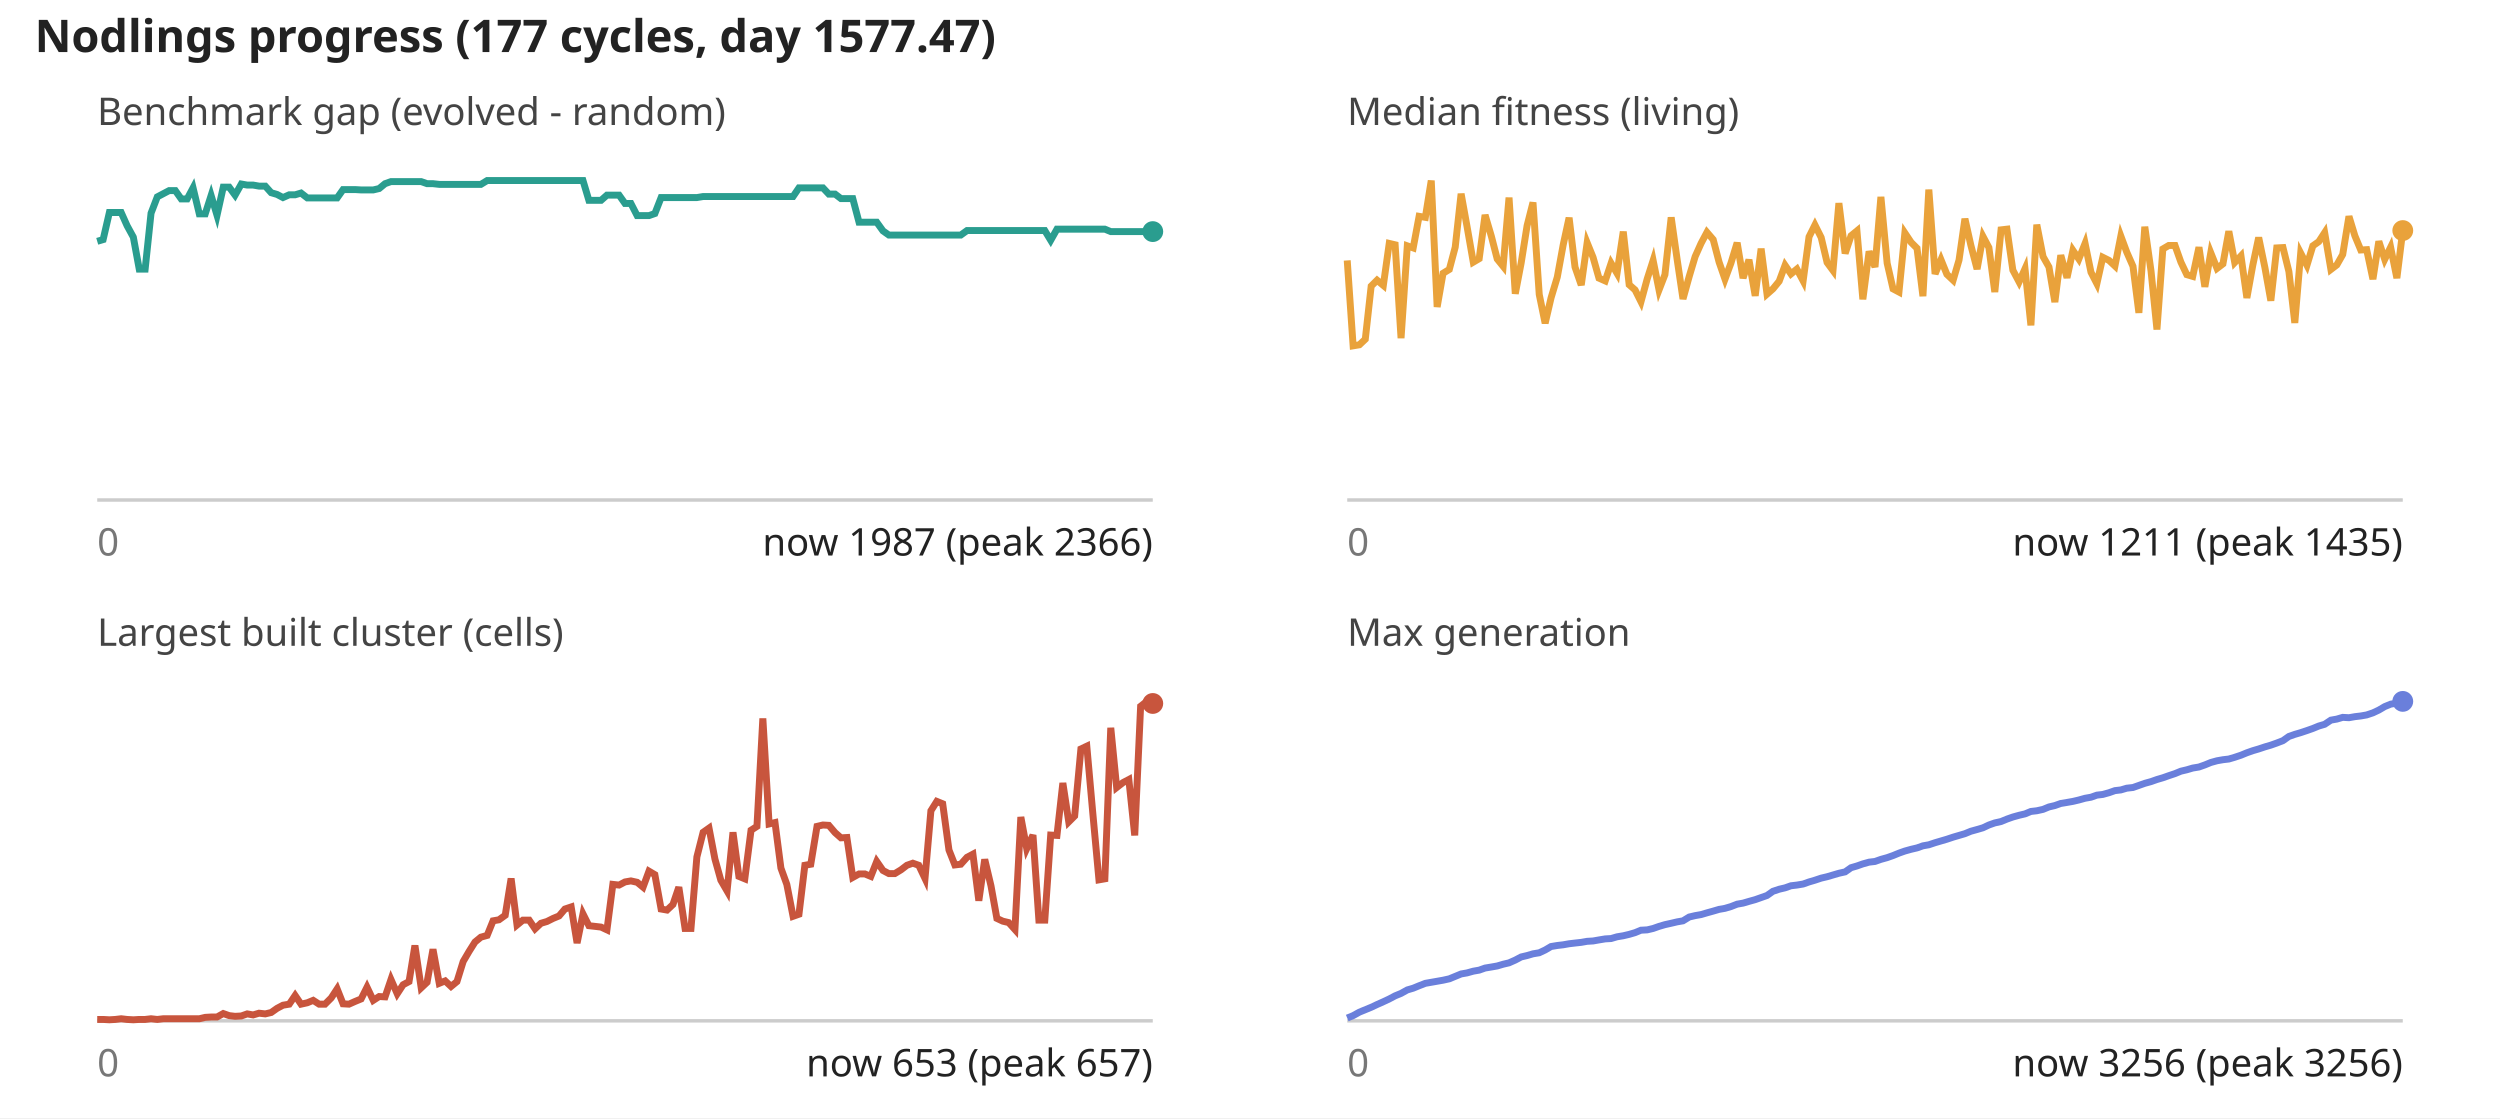
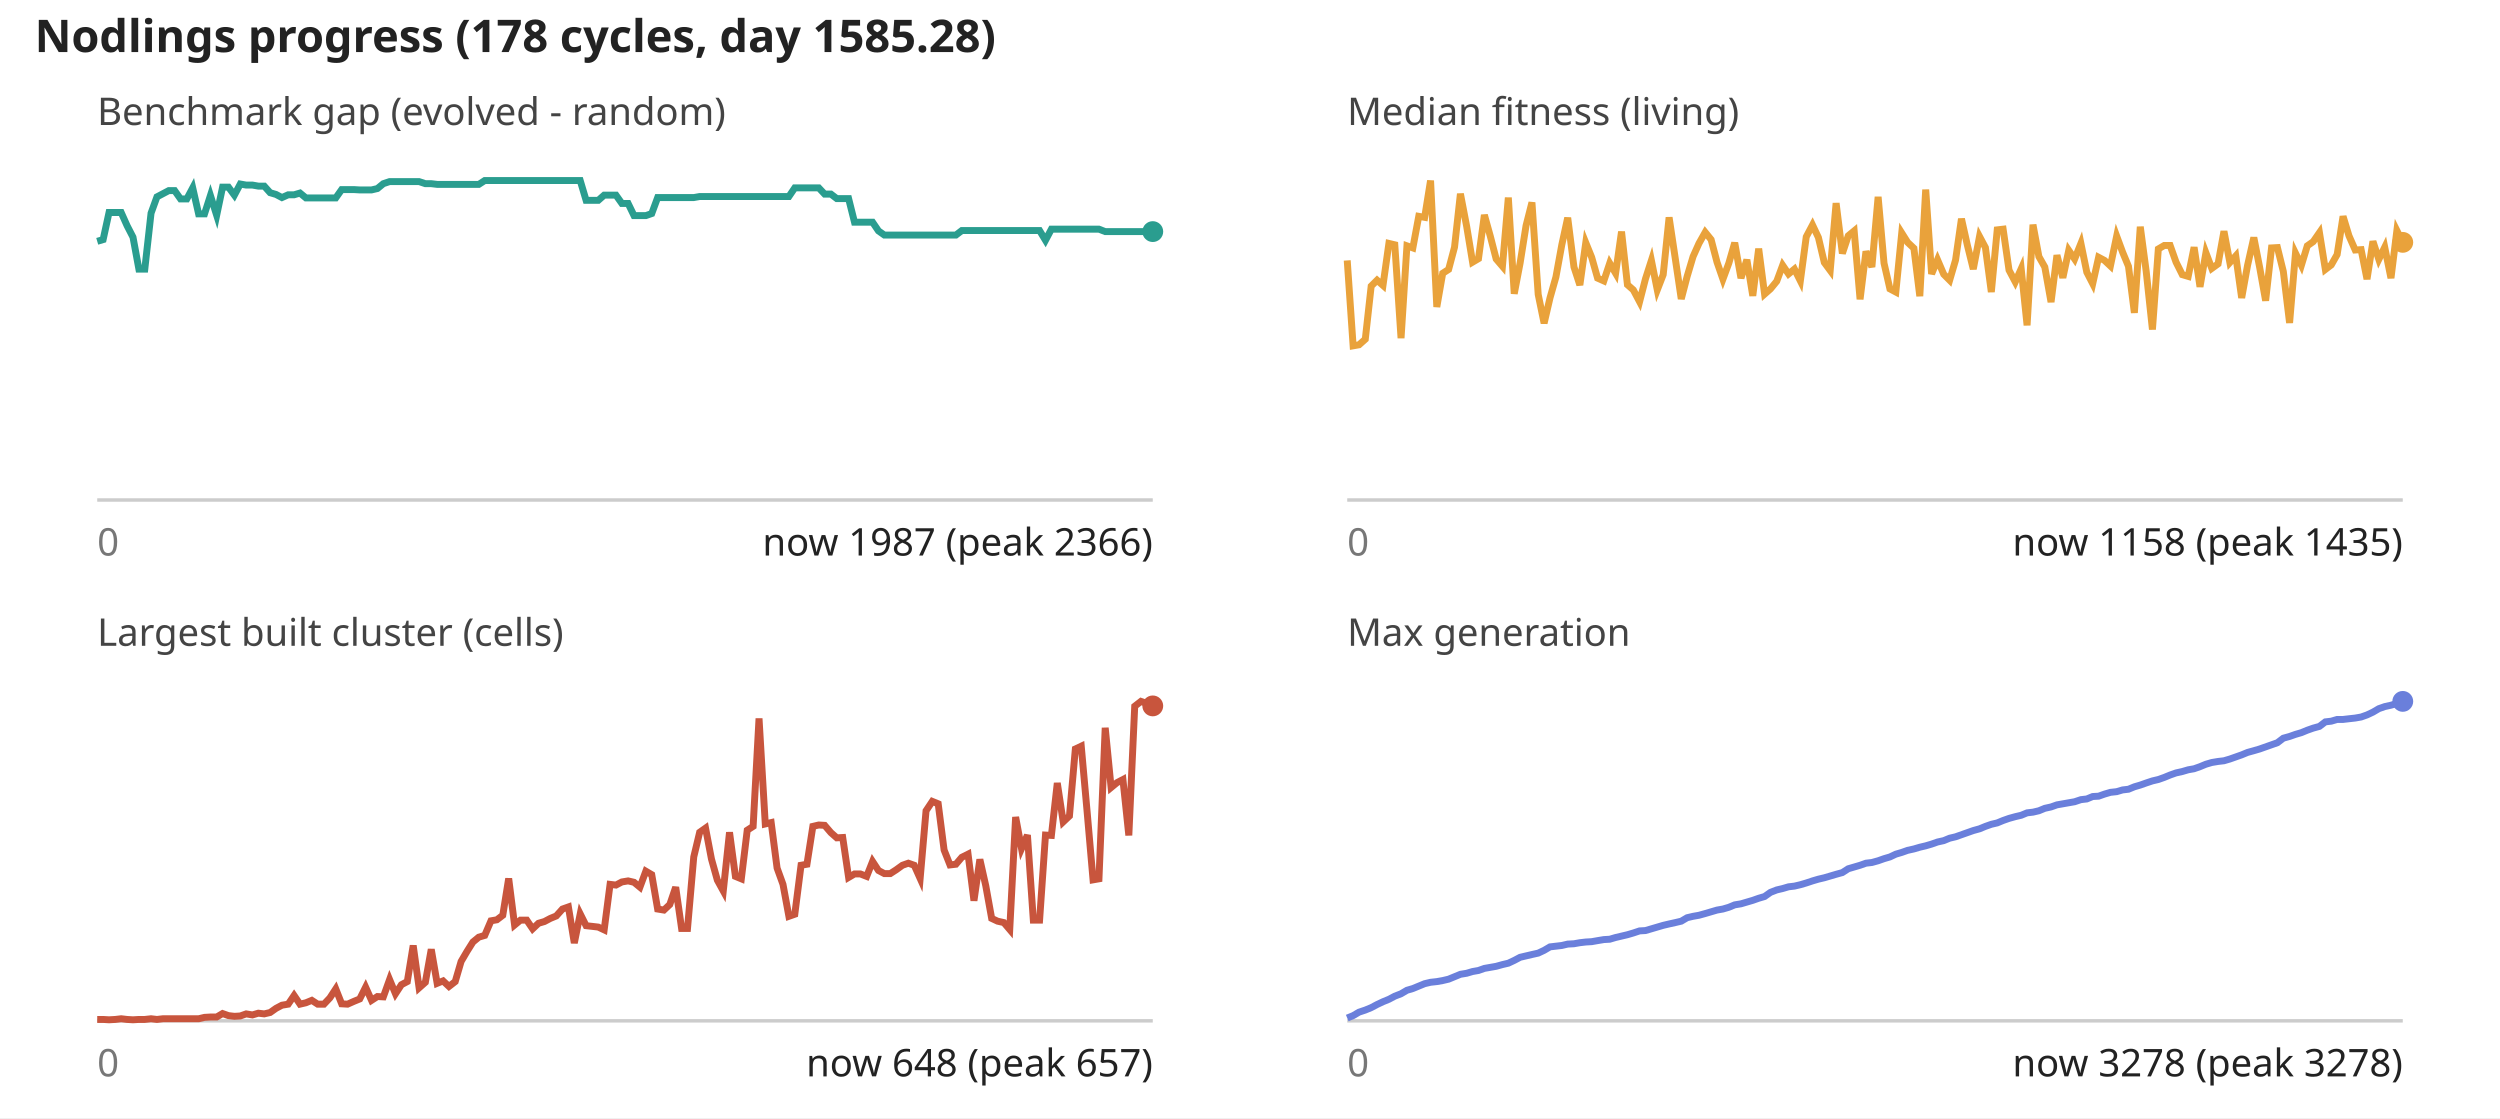
<svg xmlns="http://www.w3.org/2000/svg" viewBox="0 0 720 322" font-family="sans-serif" font-size="11">
  <rect width="100%" height="100%" fill="#fff" />
-   <text x="10" y="15" font-size="13" font-weight="bold" fill="#222">Nodlings progress (177 cycles, day 1577.47)</text>
+   <text x="10" y="15" font-size="13" font-weight="bold" fill="#222">Nodlings progress (178 cycles, day 1585.28)</text>
  <text x="28" y="36" fill="#444">Benchmark gap (evolved - random)</text>
  <line x1="28" y1="144" x2="332" y2="144" stroke="#ccc" />
-   <polyline fill="none" stroke="#2a9d8f" stroke-width="2" points="28.0,69.5 29.7,69.0 31.5,61.2 33.2,61.2 34.9,61.2 36.6,65.0 38.4,68.3 40.1,77.5 41.8,77.5 43.5,61.4 45.3,56.7 47.0,55.8 48.7,54.9 50.5,54.9 52.2,57.3 53.9,57.3 55.6,54.1 57.4,61.6 59.1,61.6 60.8,56.3 62.5,62.0 64.3,53.9 66.0,53.9 67.7,56.2 69.5,53.0 71.2,53.3 72.9,53.3 74.6,53.6 76.4,53.6 78.1,55.5 79.8,56.0 81.5,56.9 83.3,56.1 85.0,56.1 86.7,55.6 88.5,57.0 90.2,57.0 91.9,57.0 93.6,57.0 95.4,57.0 97.1,57.0 98.8,54.6 100.5,54.6 102.3,54.6 104.0,54.7 105.7,54.7 107.5,54.7 109.2,54.3 110.9,52.9 112.6,52.3 114.4,52.3 116.1,52.3 117.8,52.3 119.5,52.3 121.3,52.3 123.0,52.9 124.7,52.9 126.5,53.1 128.2,53.1 129.9,53.1 131.6,53.1 133.4,53.1 135.1,53.1 136.8,53.1 138.5,53.1 140.3,52.0 142.0,52.0 143.7,52.0 145.5,52.0 147.2,52.0 148.9,52.0 150.6,52.0 152.4,52.0 154.1,52.0 155.8,52.0 157.5,52.0 159.3,52.0 161.0,52.0 162.7,52.0 164.5,52.0 166.2,52.0 167.9,52.0 169.6,57.7 171.4,57.7 173.1,57.7 174.8,56.2 176.5,56.2 178.3,56.2 180.0,58.6 181.7,58.6 183.5,62.1 185.2,62.1 186.9,62.1 188.6,61.5 190.4,56.9 192.1,56.9 193.8,56.9 195.5,56.9 197.3,56.9 199.0,56.9 200.7,56.9 202.5,56.6 204.2,56.6 205.9,56.6 207.6,56.6 209.4,56.6 211.1,56.6 212.8,56.6 214.5,56.6 216.3,56.6 218.0,56.6 219.7,56.6 221.5,56.6 223.2,56.6 224.9,56.6 226.6,56.6 228.4,56.6 230.1,54.1 231.8,54.1 233.5,54.1 235.3,54.1 237.0,54.1 238.7,55.9 240.5,55.9 242.2,57.2 243.9,57.2 245.6,57.2 247.4,64.0 249.1,64.0 250.8,64.0 252.5,64.0 254.3,66.5 256.0,67.7 257.7,67.7 259.5,67.7 261.2,67.7 262.9,67.7 264.6,67.7 266.4,67.7 268.1,67.7 269.8,67.7 271.5,67.7 273.3,67.7 275.0,67.7 276.7,67.7 278.5,66.4 280.2,66.4 281.9,66.4 283.6,66.4 285.4,66.4 287.1,66.4 288.8,66.4 290.5,66.4 292.3,66.4 294.0,66.4 295.7,66.4 297.5,66.4 299.2,66.4 300.9,66.4 302.6,69.2 304.4,66.0 306.1,66.0 307.8,66.0 309.5,66.0 311.3,66.0 313.0,66.0 314.7,66.0 316.5,66.0 318.2,66.0 319.9,66.7 321.6,66.7 323.4,66.7 325.1,66.7 326.8,66.7 328.5,66.7 330.3,66.7 332.0,66.7" />
+   <polyline fill="none" stroke="#2a9d8f" stroke-width="2" points="28.0,69.5 29.7,69.0 31.4,61.2 33.2,61.2 34.9,61.2 36.6,65.0 38.3,68.3 40.0,77.5 41.7,77.5 43.5,61.4 45.2,56.7 46.9,55.8 48.6,54.9 50.3,54.9 52.0,57.3 53.8,57.3 55.5,54.1 57.2,61.6 58.9,61.6 60.6,56.3 62.4,62.0 64.1,53.9 65.8,53.9 67.5,56.2 69.2,53.0 70.9,53.3 72.7,53.3 74.4,53.6 76.1,53.6 77.8,55.5 79.5,56.0 81.2,56.9 83.0,56.1 84.7,56.1 86.4,55.6 88.1,57.0 89.8,57.0 91.5,57.0 93.3,57.0 95.0,57.0 96.7,57.0 98.4,54.6 100.1,54.6 101.9,54.6 103.6,54.7 105.3,54.7 107.0,54.7 108.7,54.3 110.4,52.9 112.2,52.3 113.9,52.3 115.6,52.3 117.3,52.3 119.0,52.3 120.7,52.3 122.5,52.9 124.2,52.9 125.9,53.1 127.6,53.1 129.3,53.1 131.1,53.1 132.8,53.1 134.5,53.1 136.2,53.1 137.9,53.1 139.6,52.0 141.4,52.0 143.1,52.0 144.8,52.0 146.5,52.0 148.2,52.0 149.9,52.0 151.7,52.0 153.4,52.0 155.1,52.0 156.8,52.0 158.5,52.0 160.2,52.0 162.0,52.0 163.7,52.0 165.4,52.0 167.1,52.0 168.8,57.7 170.6,57.7 172.3,57.7 174.0,56.2 175.7,56.2 177.4,56.2 179.1,58.6 180.9,58.6 182.6,62.1 184.3,62.1 186.0,62.1 187.7,61.5 189.4,56.9 191.2,56.9 192.9,56.9 194.6,56.9 196.3,56.9 198.0,56.9 199.8,56.9 201.5,56.6 203.2,56.6 204.9,56.6 206.6,56.6 208.3,56.6 210.1,56.6 211.8,56.6 213.5,56.6 215.2,56.6 216.9,56.6 218.6,56.6 220.4,56.6 222.1,56.6 223.8,56.6 225.5,56.6 227.2,56.6 228.9,54.1 230.7,54.1 232.4,54.1 234.1,54.1 235.8,54.1 237.5,55.9 239.3,55.9 241.0,57.2 242.7,57.2 244.4,57.2 246.1,64.0 247.8,64.0 249.6,64.0 251.3,64.0 253.0,66.5 254.7,67.7 256.4,67.7 258.1,67.7 259.9,67.7 261.6,67.7 263.3,67.7 265.0,67.7 266.7,67.7 268.5,67.7 270.2,67.7 271.9,67.7 273.6,67.7 275.3,67.7 277.0,66.4 278.8,66.4 280.5,66.4 282.2,66.4 283.9,66.4 285.6,66.4 287.3,66.4 289.1,66.4 290.8,66.4 292.5,66.4 294.2,66.4 295.9,66.4 297.6,66.4 299.4,66.4 301.1,69.2 302.8,66.0 304.5,66.0 306.2,66.0 308.0,66.0 309.7,66.0 311.4,66.0 313.1,66.0 314.8,66.0 316.5,66.0 318.3,66.7 320.0,66.7 321.7,66.7 323.4,66.7 325.1,66.7 326.8,66.7 328.6,66.7 330.3,66.7 332.0,66.7" />
  <circle cx="332.0" cy="66.7" r="3" fill="#2a9d8f" />
  <text x="28" y="160" fill="#777">0</text>
  <text x="332" y="160" text-anchor="end" fill="#222">now 1987 (peak 2366)</text>
  <text x="388" y="36" fill="#444">Median fitness (living)</text>
  <line x1="388" y1="144" x2="692" y2="144" stroke="#ccc" />
-   <polyline fill="none" stroke="#e9a23b" stroke-width="2" points="388.0,75.0 389.7,99.6 391.5,99.3 393.2,97.7 394.9,82.4 396.6,80.7 398.4,82.2 400.1,70.1 401.8,70.5 403.5,97.4 405.3,70.8 407.0,71.4 408.7,62.3 410.5,62.6 412.2,52.0 413.9,88.4 415.6,78.7 417.4,77.6 419.1,71.2 420.8,55.8 422.5,65.2 424.3,75.5 426.0,74.5 427.7,61.9 429.5,68.0 431.2,74.6 432.9,76.7 434.6,56.9 436.4,84.6 438.1,75.7 439.8,65.0 441.5,58.3 443.3,84.8 445.0,93.1 446.7,85.8 448.5,79.8 450.2,70.5 451.9,62.7 453.6,76.9 455.4,82.1 457.1,69.9 458.8,74.1 460.5,80.1 462.3,80.9 464.0,75.8 465.7,78.7 467.5,66.7 469.2,82.0 470.9,83.5 472.6,86.9 474.4,80.3 476.1,75.0 477.8,83.5 479.5,79.1 481.3,62.6 483.0,74.6 484.7,86.1 486.5,79.6 488.2,73.9 489.9,70.1 491.6,66.9 493.4,69.0 495.1,75.5 496.8,80.4 498.5,75.8 500.3,69.9 502.0,80.1 503.7,74.8 505.5,85.2 507.2,71.6 508.9,84.7 510.6,83.2 512.4,81.0 514.1,76.4 515.8,78.9 517.5,77.5 519.3,80.9 521.0,68.2 522.7,64.8 524.5,68.4 526.2,75.6 527.9,77.9 529.6,58.5 531.4,73.0 533.1,67.9 534.8,66.5 536.5,86.2 538.3,72.4 540.0,76.9 541.7,56.7 543.5,75.8 545.2,83.2 546.9,84.1 548.6,67.1 550.4,69.8 552.1,71.5 553.8,85.3 555.5,54.6 557.3,78.9 559.0,74.8 560.7,79.0 562.5,80.7 564.2,74.9 565.9,63.0 567.6,70.6 569.4,77.5 571.1,68.1 572.8,71.3 574.5,84.1 576.3,66.2 578.0,66.0 579.7,77.8 581.5,81.2 583.2,77.4 584.9,93.7 586.6,64.7 588.4,73.9 590.1,76.9 591.8,87.0 593.5,73.5 595.3,80.0 597.0,72.1 598.7,74.6 600.5,70.1 602.2,78.4 603.9,81.7 605.6,74.1 607.4,75.0 609.1,76.6 610.8,68.0 612.5,72.6 614.3,76.7 616.0,90.1 617.7,65.3 619.5,78.1 621.2,94.9 622.9,71.7 624.6,70.7 626.4,70.7 628.1,75.5 629.8,79.1 631.5,79.6 633.3,71.2 635.0,82.6 636.7,72.8 638.5,77.3 640.2,76.0 641.9,66.6 643.6,75.6 645.4,73.7 647.1,85.8 648.8,76.4 650.5,68.4 652.3,77.1 654.0,86.6 655.7,71.4 657.5,71.3 659.2,78.2 660.9,93.0 662.6,72.9 664.4,76.4 666.1,70.8 667.8,69.6 669.5,67.0 671.3,77.6 673.0,76.3 674.7,73.3 676.5,62.3 678.2,67.9 679.9,72.0 681.6,71.9 683.4,80.4 685.1,69.5 686.8,74.7 688.5,71.2 690.3,80.1 692.0,66.4" />
-   <circle cx="692.0" cy="66.4" r="3" fill="#e9a23b" />
+   <polyline fill="none" stroke="#e9a23b" stroke-width="2" points="388.0,75.0 389.7,99.6 391.4,99.3 393.2,97.7 394.9,82.4 396.6,80.7 398.3,82.2 400.0,70.1 401.7,70.5 403.5,97.4 405.2,70.8 406.9,71.4 408.6,62.3 410.3,62.6 412.0,52.0 413.8,88.4 415.5,78.7 417.2,77.6 418.9,71.2 420.6,55.8 422.4,65.2 424.1,75.5 425.8,74.5 427.5,61.9 429.2,68.0 430.9,74.6 432.7,76.7 434.4,56.9 436.1,84.6 437.8,75.7 439.5,65.0 441.2,58.3 443.0,84.8 444.7,93.1 446.4,85.8 448.1,79.8 449.8,70.5 451.5,62.7 453.3,76.9 455.0,82.1 456.7,69.9 458.4,74.1 460.1,80.1 461.9,80.9 463.6,75.8 465.3,78.7 467.0,66.7 468.7,82.0 470.4,83.5 472.2,86.9 473.9,80.3 475.6,75.0 477.3,83.5 479.0,79.1 480.7,62.6 482.5,74.6 484.2,86.1 485.9,79.6 487.6,73.9 489.3,70.1 491.1,66.9 492.8,69.0 494.5,75.5 496.2,80.4 497.9,75.8 499.6,69.9 501.4,80.1 503.1,74.8 504.8,85.2 506.5,71.6 508.2,84.7 509.9,83.2 511.7,81.0 513.4,76.4 515.1,78.9 516.8,77.5 518.5,80.9 520.2,68.2 522.0,64.8 523.7,68.4 525.4,75.6 527.1,77.9 528.8,58.5 530.6,73.0 532.3,67.9 534.0,66.5 535.7,86.2 537.4,72.4 539.1,76.9 540.9,56.7 542.6,75.8 544.3,83.2 546.0,84.1 547.7,67.1 549.4,69.8 551.2,71.5 552.9,85.3 554.6,54.6 556.3,78.9 558.0,74.8 559.8,79.0 561.5,80.7 563.2,74.9 564.9,63.0 566.6,70.6 568.3,77.5 570.1,68.1 571.8,71.3 573.5,84.1 575.2,66.2 576.9,66.0 578.6,77.8 580.4,81.2 582.1,77.4 583.8,93.7 585.5,64.7 587.2,73.9 588.9,76.9 590.7,87.0 592.4,73.5 594.1,80.0 595.8,72.1 597.5,74.6 599.3,70.1 601.0,78.4 602.7,81.7 604.4,74.1 606.1,75.0 607.8,76.6 609.6,68.0 611.3,72.6 613.0,76.7 614.7,90.1 616.4,65.3 618.1,78.1 619.9,94.9 621.6,71.7 623.3,70.7 625.0,70.7 626.7,75.5 628.5,79.1 630.2,79.6 631.9,71.2 633.6,82.6 635.3,72.8 637.0,77.3 638.8,76.0 640.5,66.6 642.2,75.6 643.9,73.7 645.6,85.8 647.3,76.4 649.1,68.4 650.8,77.1 652.5,86.6 654.2,71.4 655.9,71.3 657.6,78.2 659.4,93.0 661.1,72.9 662.8,76.4 664.5,70.8 666.2,69.6 668.0,67.0 669.7,77.6 671.4,76.3 673.1,73.3 674.8,62.3 676.5,67.9 678.3,72.0 680.0,71.9 681.7,80.4 683.4,69.5 685.1,74.7 686.8,71.2 688.6,80.1 690.3,66.4 692.0,69.8" />
+   <circle cx="692.0" cy="69.8" r="3" fill="#e9a23b" />
  <text x="388" y="160" fill="#777">0</text>
-   <text x="692" y="160" text-anchor="end" fill="#222">now 1211 (peak 1435)</text>
+   <text x="692" y="160" text-anchor="end" fill="#222">now 1158 (peak 1435)</text>
  <text x="28" y="186" fill="#444">Largest built cluster (cells)</text>
  <line x1="28" y1="294" x2="332" y2="294" stroke="#ccc" />
-   <polyline fill="none" stroke="#c8553d" stroke-width="2" points="28.0,293.6 29.7,293.6 31.5,293.7 33.2,293.6 34.9,293.4 36.6,293.6 38.4,293.7 40.1,293.6 41.8,293.6 43.5,293.4 45.3,293.6 47.0,293.4 48.7,293.4 50.5,293.4 52.2,293.4 53.9,293.4 55.6,293.4 57.4,293.4 59.1,293.0 60.8,292.9 62.5,292.9 64.3,291.9 66.0,292.5 67.7,292.7 69.5,292.6 71.2,292.0 72.9,292.3 74.6,291.8 76.4,292.0 78.1,291.6 79.8,290.4 81.5,289.5 83.3,289.2 85.0,286.7 86.7,289.2 88.5,288.8 90.2,288.1 91.9,289.2 93.6,289.2 95.4,287.4 97.1,284.8 98.8,289.1 100.5,289.2 102.3,288.4 104.0,287.7 105.7,284.3 107.5,288.1 109.2,287.0 110.9,287.1 112.6,282.1 114.4,286.2 116.1,283.6 117.8,282.7 119.5,272.3 121.3,284.5 123.0,282.9 124.7,273.4 126.5,283.2 128.2,282.5 129.9,284.1 131.6,282.7 133.4,276.9 135.1,274.0 136.8,271.3 138.5,269.9 140.3,269.4 142.0,265.2 143.7,264.9 145.5,263.6 147.2,253.0 148.9,266.4 150.6,265.0 152.4,265.0 154.1,267.5 155.8,265.9 157.5,265.4 159.3,264.5 161.0,263.8 162.7,261.8 164.5,261.2 166.2,271.6 167.9,263.2 169.6,266.6 171.4,266.8 173.1,267.0 174.8,267.8 176.5,254.7 178.3,254.9 180.0,254.0 181.7,253.7 183.5,254.1 185.2,255.5 186.9,250.9 188.6,251.9 190.4,261.8 192.1,262.1 193.8,260.5 195.5,255.5 197.3,267.4 199.0,267.4 200.7,246.8 202.5,239.7 204.2,238.5 205.9,247.4 207.6,253.5 209.4,256.6 211.1,239.7 212.8,252.4 214.5,253.1 216.3,239.1 218.0,238.0 219.7,206.9 221.5,237.3 223.2,236.9 224.9,250.0 226.6,254.7 228.4,263.9 230.1,263.3 231.8,249.2 233.5,248.9 235.3,238.0 237.0,237.6 238.7,237.7 240.5,239.8 242.2,241.3 243.9,241.2 245.6,252.7 247.4,251.7 249.1,251.7 250.8,252.4 252.5,248.1 254.3,250.7 256.0,251.6 257.7,251.6 259.5,250.5 261.2,249.2 262.9,248.6 264.6,249.2 266.4,253.0 268.1,233.5 269.8,230.8 271.5,231.5 273.3,244.8 275.0,249.1 276.7,248.9 278.5,246.9 280.2,246.0 281.9,259.4 283.6,247.5 285.4,255.1 287.1,264.5 288.8,265.3 290.5,265.7 292.3,267.7 294.0,235.3 295.7,244.4 297.5,240.5 299.2,265.0 300.9,265.0 302.6,240.5 304.4,240.6 306.1,225.5 307.8,236.7 309.5,235.0 311.3,215.7 313.0,214.9 314.7,233.9 316.5,253.4 318.2,253.1 319.9,209.6 321.6,226.8 323.4,225.4 325.1,224.5 326.8,240.6 328.5,203.4 330.3,202.0 332.0,202.6" />
-   <circle cx="332.0" cy="202.6" r="3" fill="#c8553d" />
+   <polyline fill="none" stroke="#c8553d" stroke-width="2" points="28.0,293.6 29.7,293.6 31.4,293.7 33.2,293.6 34.9,293.4 36.6,293.6 38.3,293.7 40.0,293.6 41.7,293.6 43.5,293.4 45.2,293.6 46.9,293.4 48.6,293.4 50.3,293.4 52.0,293.4 53.8,293.4 55.5,293.4 57.2,293.4 58.9,293.0 60.6,292.9 62.4,292.9 64.1,291.9 65.8,292.5 67.5,292.7 69.2,292.6 70.9,292.0 72.7,292.3 74.4,291.8 76.1,292.0 77.8,291.6 79.5,290.4 81.2,289.5 83.0,289.2 84.7,286.7 86.4,289.2 88.1,288.8 89.8,288.1 91.5,289.2 93.3,289.2 95.0,287.4 96.7,284.8 98.4,289.1 100.1,289.2 101.9,288.4 103.6,287.7 105.3,284.3 107.0,288.1 108.7,287.0 110.4,287.1 112.2,282.1 113.9,286.2 115.6,283.6 117.3,282.7 119.0,272.3 120.7,284.5 122.5,282.9 124.2,273.4 125.9,283.2 127.6,282.5 129.3,284.1 131.1,282.7 132.8,276.9 134.5,274.0 136.2,271.3 137.9,269.9 139.6,269.4 141.4,265.2 143.1,264.9 144.8,263.6 146.5,253.0 148.2,266.4 149.9,265.0 151.7,265.0 153.4,267.5 155.1,265.9 156.8,265.4 158.5,264.5 160.2,263.8 162.0,261.8 163.7,261.2 165.4,271.6 167.1,263.2 168.8,266.6 170.6,266.8 172.3,267.0 174.0,267.8 175.7,254.7 177.4,254.9 179.1,254.0 180.9,253.7 182.6,254.1 184.3,255.5 186.0,250.9 187.7,251.9 189.4,261.8 191.2,262.1 192.9,260.5 194.6,255.5 196.3,267.4 198.0,267.4 199.8,246.8 201.5,239.7 203.2,238.5 204.9,247.4 206.6,253.5 208.3,256.6 210.1,239.7 211.8,252.4 213.5,253.1 215.2,239.1 216.9,238.0 218.6,206.9 220.4,237.3 222.1,236.9 223.8,250.0 225.5,254.7 227.2,263.9 228.9,263.3 230.7,249.2 232.4,248.9 234.1,238.0 235.8,237.6 237.5,237.7 239.3,239.8 241.0,241.3 242.7,241.2 244.4,252.7 246.1,251.7 247.8,251.7 249.6,252.4 251.3,248.1 253.0,250.7 254.7,251.6 256.4,251.6 258.1,250.5 259.9,249.2 261.6,248.6 263.3,249.2 265.0,253.0 266.7,233.5 268.5,230.8 270.2,231.5 271.9,244.8 273.6,249.1 275.3,248.9 277.0,246.9 278.8,246.0 280.5,259.4 282.2,247.5 283.9,255.1 285.6,264.5 287.3,265.3 289.1,265.7 290.8,267.7 292.5,235.3 294.2,244.4 295.9,240.5 297.6,265.0 299.4,265.0 301.1,240.5 302.8,240.6 304.5,225.5 306.2,236.7 308.0,235.0 309.7,215.7 311.4,214.9 313.1,233.9 314.8,253.4 316.5,253.1 318.3,209.6 320.0,226.8 321.7,225.4 323.4,224.5 325.1,240.6 326.8,203.4 328.6,202.0 330.3,202.6 332.0,203.3" />
+   <circle cx="332.0" cy="203.3" r="3" fill="#c8553d" />
  <text x="28" y="310" fill="#777">0</text>
-   <text x="332" y="310" text-anchor="end" fill="#222">now 653 (peak 657)</text>
+   <text x="332" y="310" text-anchor="end" fill="#222">now 648 (peak 657)</text>
  <text x="388" y="186" fill="#444">Max generation</text>
  <line x1="388" y1="294" x2="692" y2="294" stroke="#ccc" />
-   <polyline fill="none" stroke="#6a7fdb" stroke-width="2" points="388.0,293.2 389.7,292.5 391.5,291.5 393.2,290.8 394.9,290.1 396.6,289.3 398.4,288.5 400.1,287.7 401.8,286.8 403.5,286.1 405.3,285.1 407.0,284.6 408.7,283.9 410.5,283.2 412.2,282.9 413.9,282.6 415.6,282.3 417.4,281.9 419.1,281.2 420.8,280.5 422.5,280.2 424.3,279.7 426.0,279.4 427.7,278.8 429.5,278.5 431.2,278.2 432.9,277.7 434.6,277.3 436.4,276.5 438.1,275.6 439.8,275.2 441.5,274.7 443.3,274.4 445.0,273.6 446.7,272.6 448.5,272.3 450.2,272.1 451.9,271.8 453.6,271.6 455.4,271.4 457.1,271.1 458.8,271.0 460.5,270.7 462.3,270.4 464.0,270.3 465.7,269.8 467.5,269.5 469.2,269.1 470.9,268.6 472.6,267.9 474.4,267.8 476.1,267.4 477.8,266.8 479.5,266.3 481.3,265.9 483.0,265.5 484.7,265.2 486.5,264.1 488.2,263.7 489.9,263.4 491.6,262.9 493.4,262.4 495.1,261.9 496.8,261.6 498.5,261.1 500.3,260.4 502.0,260.1 503.7,259.6 505.5,259.1 507.2,258.5 508.9,257.9 510.6,256.7 512.4,256.1 514.1,255.7 515.8,255.1 517.5,254.9 519.3,254.6 521.0,254.0 522.7,253.5 524.5,252.9 526.2,252.5 527.9,252.0 529.6,251.5 531.4,251.1 533.1,249.9 534.8,249.4 536.5,248.8 538.3,248.3 540.0,248.1 541.7,247.5 543.5,247.0 545.2,246.4 546.9,245.7 548.6,245.1 550.4,244.6 552.1,244.2 553.8,243.6 555.5,243.3 557.3,242.7 559.0,242.2 560.7,241.7 562.5,241.1 564.2,240.6 565.9,240.1 567.6,239.4 569.4,238.9 571.1,238.4 572.8,237.6 574.5,237.0 576.3,236.6 578.0,235.9 579.7,235.3 581.5,234.8 583.2,234.4 584.9,233.7 586.6,233.5 588.4,233.1 590.1,232.4 591.8,232.0 593.5,231.4 595.3,231.1 597.0,230.8 598.7,230.4 600.5,229.9 602.2,229.6 603.9,229.0 605.6,228.8 607.4,228.3 609.1,227.7 610.8,227.5 612.5,227.0 614.3,226.8 616.0,226.2 617.7,225.6 619.5,225.1 621.2,224.5 622.9,224.0 624.6,223.4 626.4,222.8 628.1,222.1 629.8,221.7 631.5,221.2 633.3,220.9 635.0,220.3 636.7,219.6 638.5,219.1 640.2,218.8 641.9,218.6 643.6,218.1 645.4,217.5 647.1,216.8 648.8,216.2 650.5,215.7 652.3,215.1 654.0,214.6 655.7,214.0 657.5,213.3 659.2,212.1 660.9,211.5 662.6,211.0 664.4,210.4 666.1,209.8 667.8,209.1 669.5,208.6 671.3,207.4 673.0,207.1 674.7,206.6 676.5,206.7 678.2,206.4 679.9,206.2 681.6,205.9 683.4,205.3 685.1,204.5 686.8,203.5 688.5,202.8 690.3,202.5 692.0,202.0" />
+   <polyline fill="none" stroke="#6a7fdb" stroke-width="2" points="388.0,293.2 389.7,292.5 391.4,291.5 393.2,290.9 394.9,290.2 396.6,289.3 398.3,288.5 400.0,287.8 401.7,286.9 403.5,286.2 405.2,285.2 406.9,284.7 408.6,284.0 410.3,283.3 412.0,282.9 413.8,282.7 415.5,282.4 417.2,282.0 418.9,281.3 420.6,280.6 422.4,280.3 424.1,279.8 425.8,279.5 427.5,278.9 429.2,278.6 430.9,278.3 432.7,277.8 434.4,277.4 436.1,276.6 437.8,275.7 439.5,275.3 441.2,274.9 443.0,274.5 444.7,273.7 446.4,272.7 448.1,272.5 449.8,272.3 451.5,271.9 453.3,271.8 455.0,271.5 456.7,271.3 458.4,271.2 460.1,270.9 461.9,270.6 463.6,270.5 465.3,270.0 467.0,269.6 468.7,269.2 470.4,268.7 472.2,268.1 473.9,268.0 475.6,267.5 477.3,267.0 479.0,266.5 480.7,266.1 482.5,265.7 484.2,265.3 485.9,264.3 487.6,263.9 489.3,263.6 491.1,263.1 492.8,262.6 494.5,262.1 496.2,261.8 497.9,261.3 499.6,260.6 501.4,260.3 503.1,259.8 504.8,259.3 506.5,258.7 508.2,258.2 509.9,257.0 511.7,256.3 513.4,255.9 515.1,255.4 516.8,255.2 518.5,254.8 520.2,254.3 522.0,253.7 523.7,253.2 525.4,252.8 527.1,252.3 528.8,251.8 530.6,251.3 532.3,250.2 534.0,249.7 535.7,249.2 537.4,248.6 539.1,248.4 540.9,247.9 542.6,247.3 544.3,246.8 546.0,246.0 547.7,245.5 549.4,244.9 551.2,244.5 552.9,244.0 554.6,243.6 556.3,243.1 558.0,242.5 559.8,242.1 561.5,241.4 563.2,241.0 564.9,240.4 566.6,239.8 568.3,239.2 570.1,238.7 571.8,238.0 573.5,237.4 575.2,237.0 576.9,236.3 578.6,235.7 580.4,235.2 582.1,234.8 583.8,234.1 585.5,233.9 587.2,233.5 588.9,232.8 590.7,232.4 592.4,231.8 594.1,231.5 595.8,231.2 597.5,230.9 599.3,230.3 601.0,230.1 602.7,229.4 604.4,229.3 606.1,228.7 607.8,228.2 609.6,228.0 611.3,227.5 613.0,227.3 614.7,226.6 616.4,226.1 618.1,225.5 619.9,224.9 621.6,224.5 623.3,223.9 625.0,223.2 626.7,222.6 628.5,222.2 630.2,221.7 631.9,221.4 633.6,220.8 635.3,220.1 637.0,219.6 638.8,219.3 640.5,219.1 642.2,218.6 643.9,218.0 645.6,217.4 647.3,216.7 649.1,216.2 650.8,215.7 652.5,215.1 654.2,214.5 655.9,213.9 657.6,212.6 659.4,212.1 661.1,211.5 662.8,211.0 664.5,210.3 666.2,209.7 668.0,209.2 669.7,207.9 671.4,207.7 673.1,207.2 674.8,207.2 676.5,207.0 678.3,206.8 680.0,206.5 681.7,205.9 683.4,205.1 685.1,204.1 686.8,203.5 688.6,203.1 690.3,202.6 692.0,202.0" />
  <circle cx="692.0" cy="202.0" r="3" fill="#6a7fdb" />
  <text x="388" y="310" fill="#777">0</text>
-   <text x="692" y="310" text-anchor="end" fill="#222">now 3256 (peak 3256)</text>
+   <text x="692" y="310" text-anchor="end" fill="#222">now 3278 (peak 3278)</text>
</svg>
